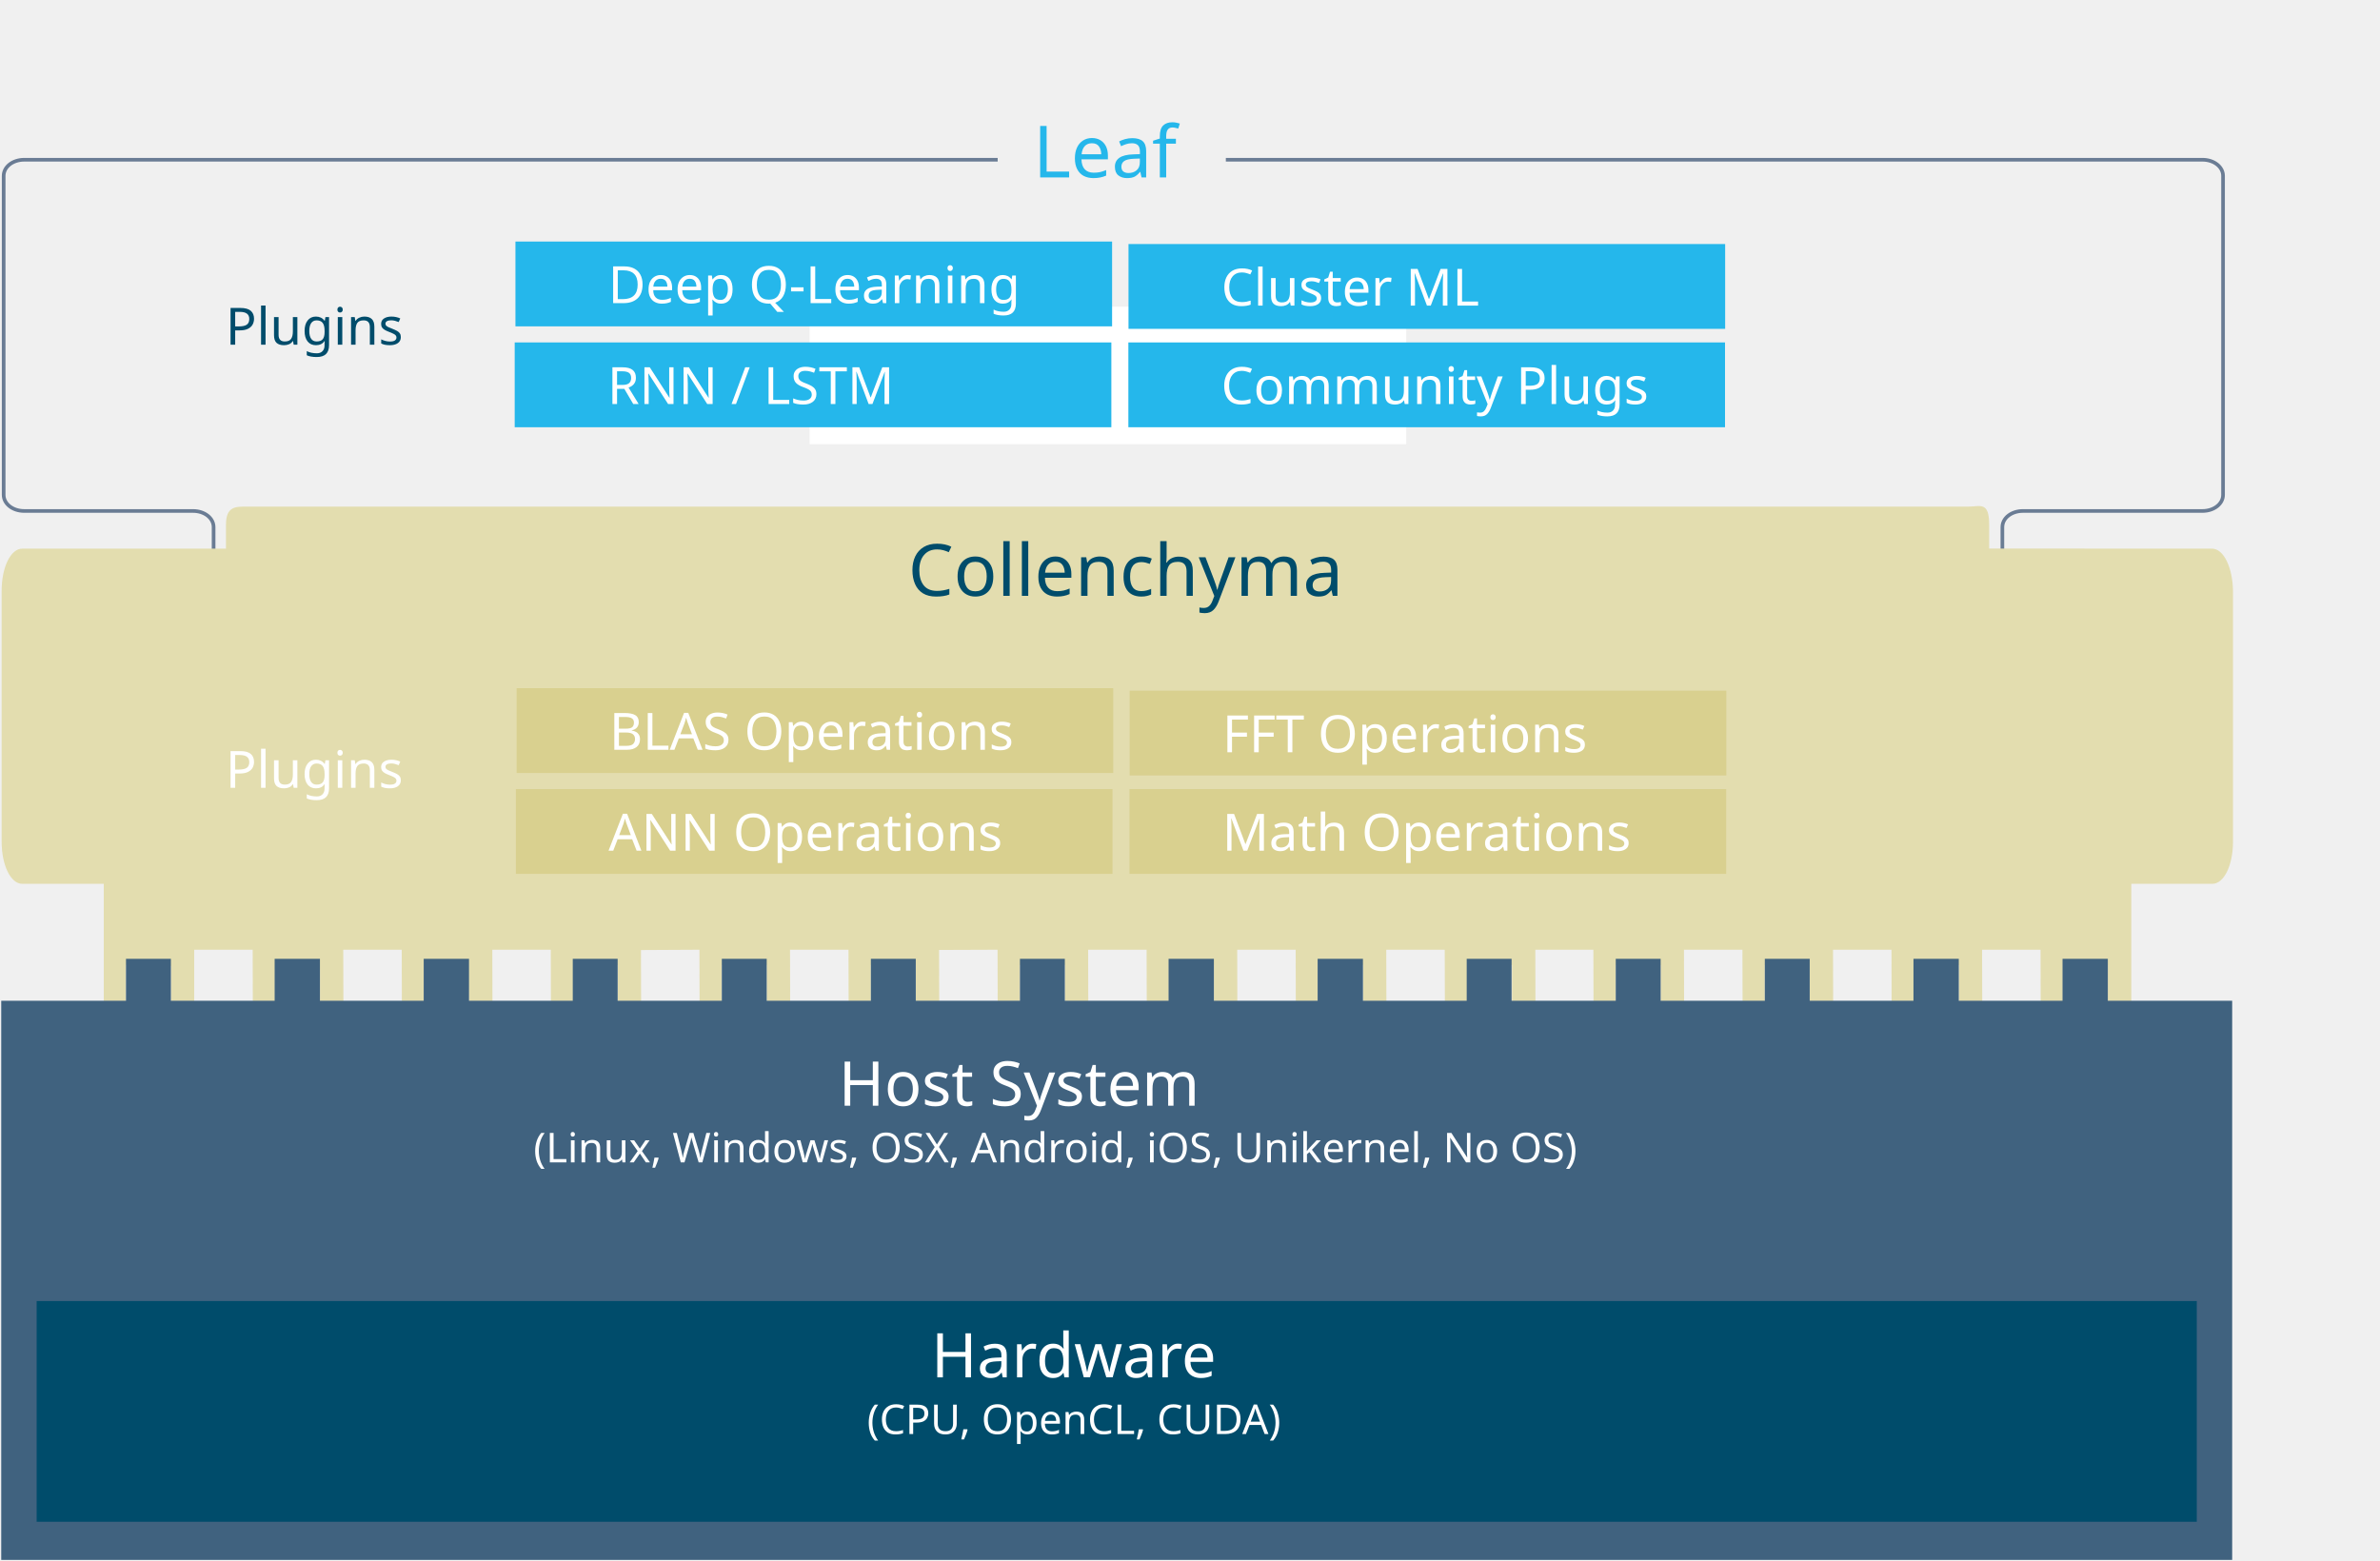
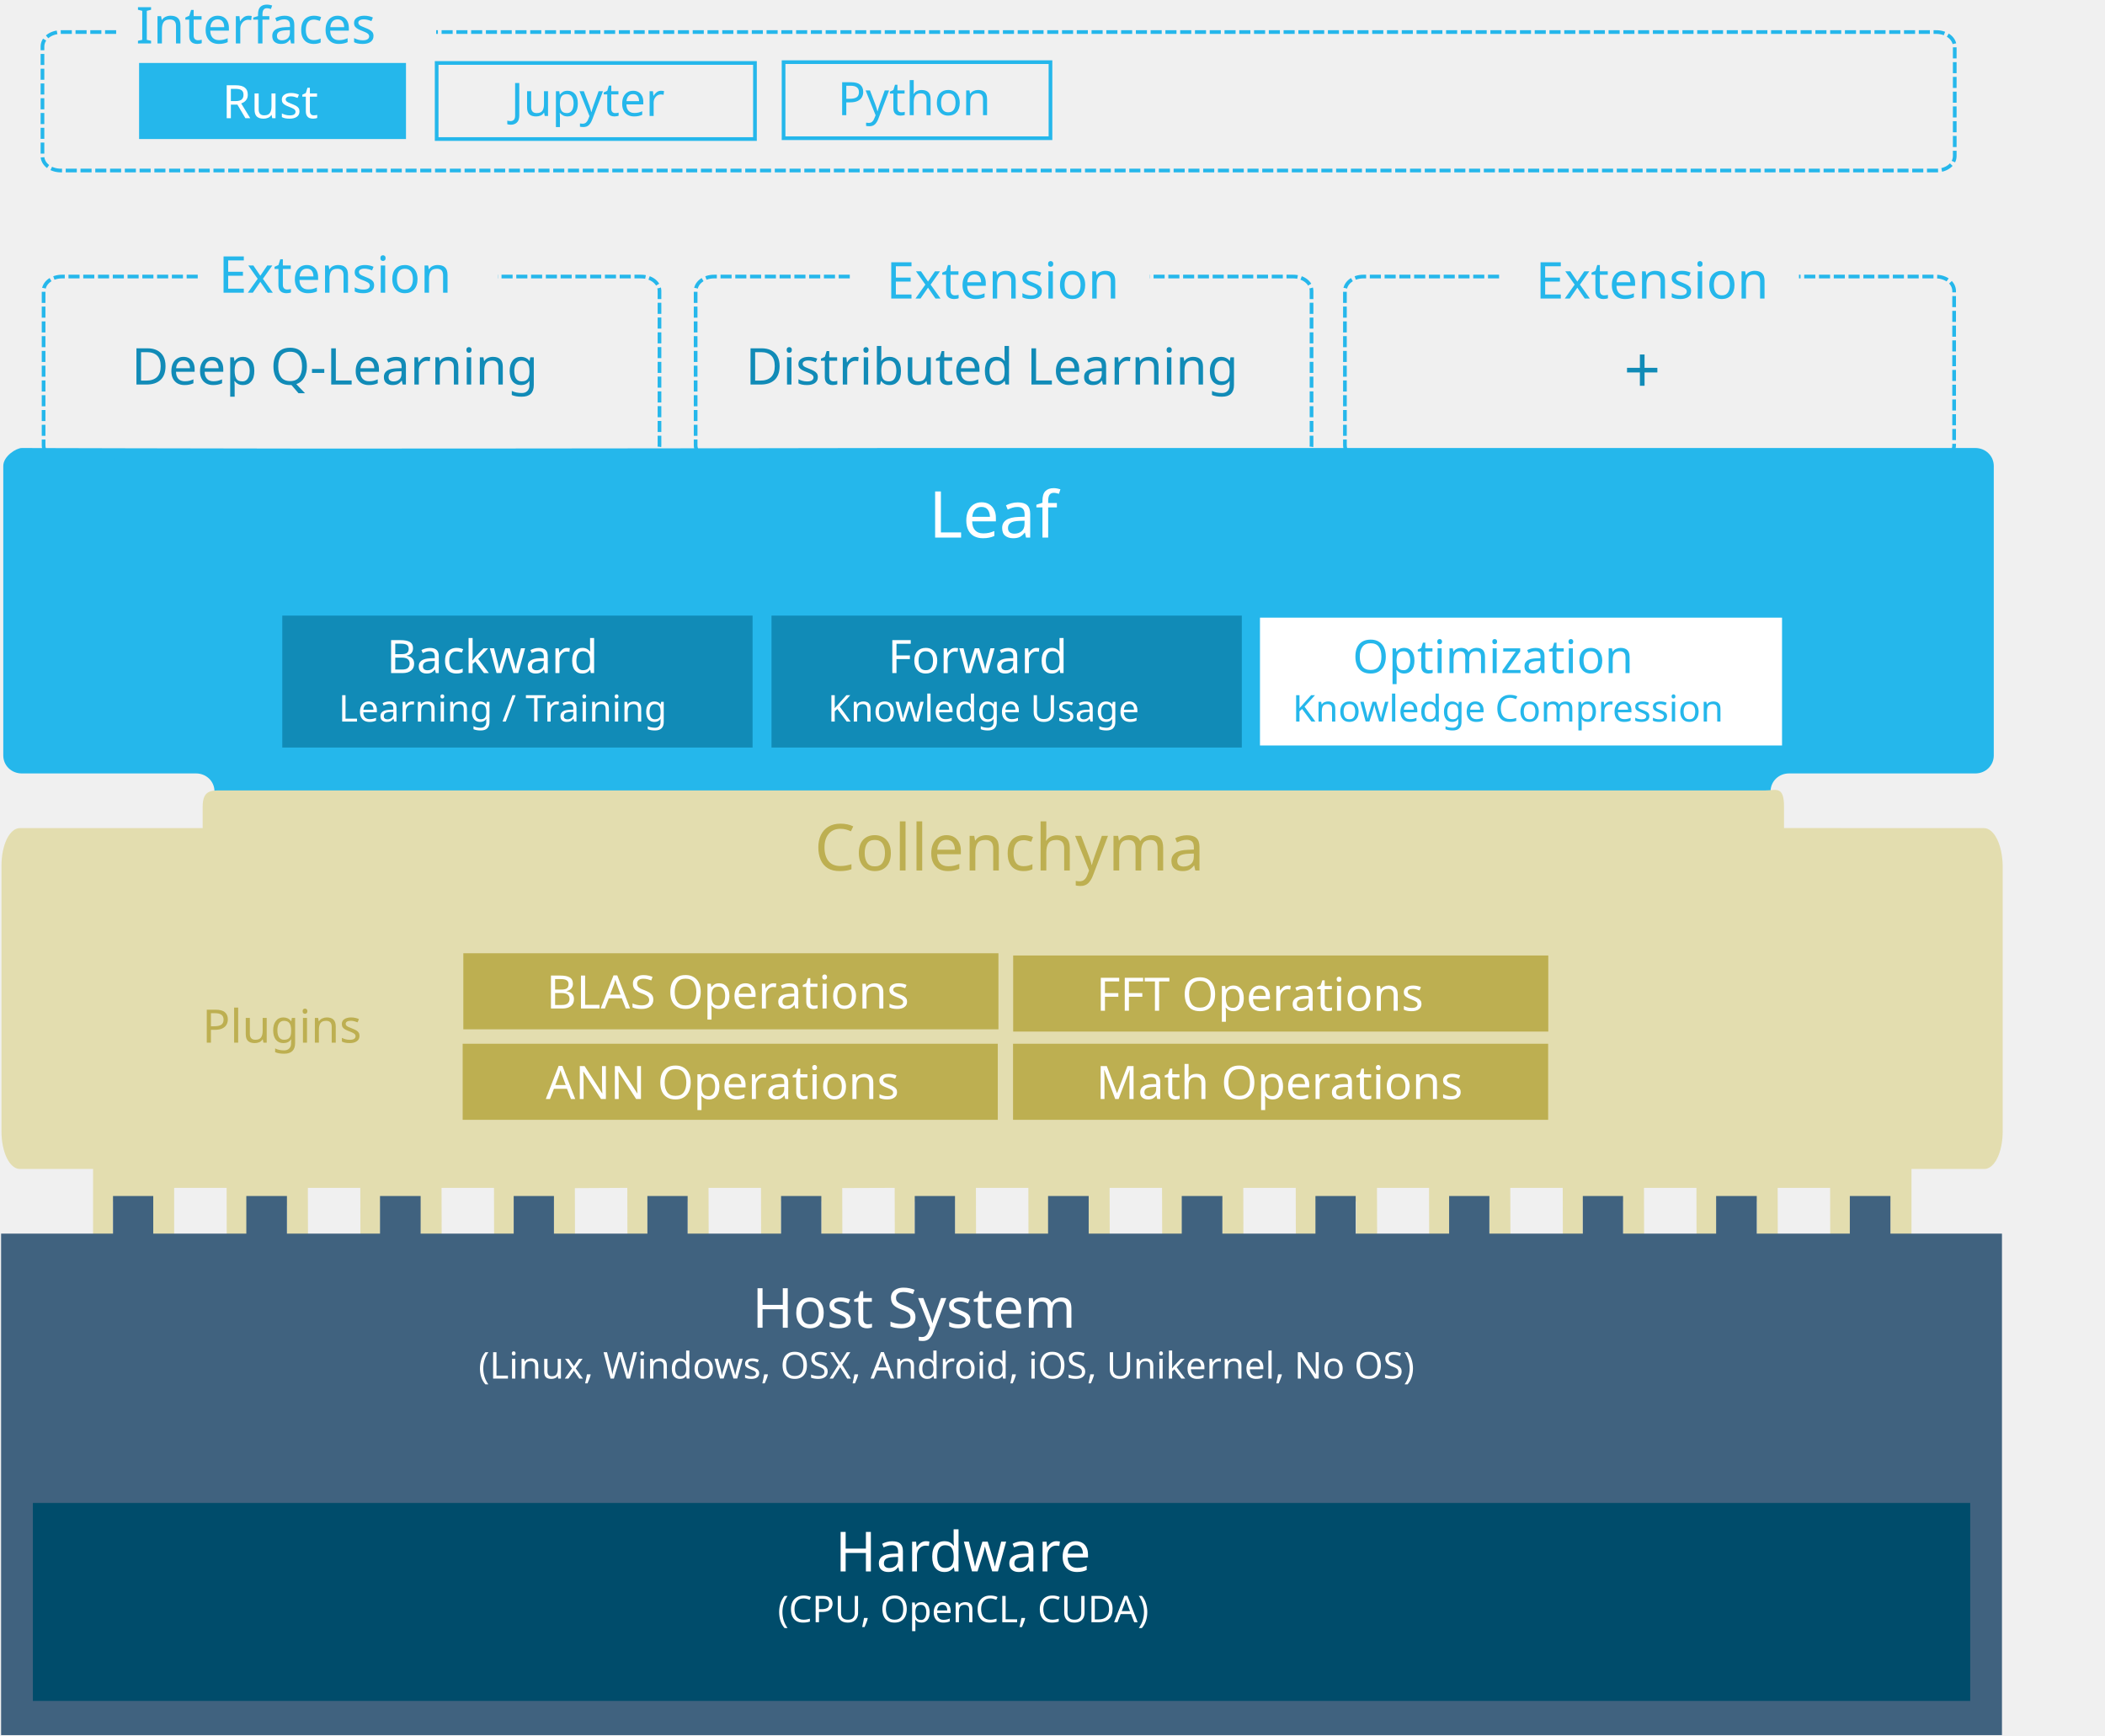
- <svg xmlns="http://www.w3.org/2000/svg" version="1.1" id="Layer_1" x="0px" y="0px" viewBox="0 0 578 379" style="enable-background:new 0 0 578 379;" xml:space="preserve">
-   <defs id="defs5529" />
+ <svg xmlns="http://www.w3.org/2000/svg" xmlns:ns1="http://www.openswatchbook.org/uri/2009/osb" version="1.1" id="Layer_1" x="0px" y="0px" viewBox="0 0 570 470" xml:space="preserve" width="570" height="470">
+   <defs id="defs5529">
+     <linearGradient id="linearGradient6082" ns1:paint="solid">
+       <stop style="stop-color:#25b7eb;stop-opacity:1;" offset="0" id="stop6084" />
+     </linearGradient>
+   </defs>
  <style type="text/css" id="style4881">
	.st0{fill:#FFFFFF;}
	.st1{fill:#25B7EB;}
	.st2{fill:#004C6B;}
	.st3{fill:none;stroke:#6A7C94;stroke-miterlimit:10;}
	.st4{fill:none;stroke:#FFFFFF;stroke-width:2;stroke-linecap:round;stroke-miterlimit:10;}
	.st5{fill:none;stroke:#FFFFFF;stroke-width:2;stroke-linecap:round;stroke-miterlimit:10;stroke-dasharray:0.462,9.246;}
	.st6{fill:none;stroke:#FFFFFF;stroke-miterlimit:10;}
	.st7{fill:none;stroke:#004C6B;stroke-width:0.5;stroke-miterlimit:10;}
	.st8{fill:#40627F;}
	.st9{fill:#004C6B;fill-opacity:0.62;}
</style>
-   <path class="st3" d="m 242.294,38.801 -236.406,0 c -2.801,0 -5.001,1.725 -5.001,3.921 l 0,77.473 c 0,2.196 2.2,3.921 5.001,3.921 l 40.985,0 c 2.801,0 5.001,1.725 5.001,3.921 l 0,16.714 c -0.16,0.321 434.416,2.459 434.416,2.459 l 0,-19.174 c 0,-2.196 2.2,-3.921 5.001,-3.921 l 43.591,0 c 2.801,0 5.001,-1.725 5.001,-3.921 l 0,-77.473 c 0,-2.196 -2.2,-3.921 -5.001,-3.921 l -237.176,0" id="path5035" style="fill:none;stroke:#6a7c94;stroke-width:0.886;stroke-miterlimit:10" />
-   <rect x="196.612" y="74.49" class="st0" width="144.9" height="33.4" id="rect5039" style="fill:#ffffff" />
-   <path class="st0" d="m 537.2,133.266 c -65.92,0 -56.109,-0.036 -79.024,-0.036 l -8.776,0.036 33.684,0 0,-5.818 c 0,-5.728 -2.2,-4.393 -5,-4.393 l -418.203,0 c -2.687,0 -5,-0.056 -5,4.393 l 0,6.518 c -77.114,0 54.471,5.457 33.461,-0.683 L 77,133.266 l -71.6,0 c -2.8,0 -5,4.5 -5,10.228 l 0,60.959 c 0,5.728 2.2,10.228 5,10.228 l 19.8,0 0,30.479 5.4,0 0,-10.762 10.9,0.227 0,10.535 5.663,16.009 0,-30.479 14.2,0 0.037,14.471 5.4,0 0,-9.93 10.9,0.303 0,9.627 5.7,0 -0.037,-14.471 14.2,0 0.037,14.471 5.4,0 0,-10.535 10.616,-0.102 0.284,10.637 5.7,0 -0.037,-14.471 14.2,0 0.037,14.471 5.4,0 0,-10.762 10.8,0 0,10.762 5.7,0 -0.037,-14.395 14.2,-0.076 0.037,14.471 5.4,0 0,-10.762 10.9,0 0,10.762 5.7,0 -0.037,-14.471 14.2,0 0.037,14.471 5.4,0 0,-10.762 10.9,0 0,10.762 5.7,0 -0.037,-14.418 14.2,-0.053 0.037,14.471 5.4,0 0,-10.762 10.9,0 0,10.762 5.7,0 -0.037,-14.471 14.2,0 0.037,14.471 5.4,0 0,-10.762 10.9,0 0,10.762 5.7,0 -0.037,-14.471 14.2,0 0.037,14.471 5.4,0 0,-10.762 10.9,0 0,10.762 5.7,0 -0.037,-14.471 14.2,0 0.037,14.471 5.4,0 0,-10.762 10.9,0 0,10.762 5.7,0 -0.037,-14.471 14.1,0 0.037,14.471 5.4,0 0,-10.762 10.9,0 0,10.762 5.7,0 -0.037,-14.471 14.2,0 0.037,14.471 5.4,0 0,-10.762 10.9,0 0,10.762 5.7,0 -0.037,-14.471 14.2,0 0.037,14.471 5.4,0 0,-10.762 10.9,0 0,10.762 5.7,0 -0.037,-14.471 14.2,0 0.037,17.573 5.4,0 0,-13.864 10.9,0 0,13.864 5.7,0 0,-33.581 19.7,0 c 2.8,0 5,-4.5 5,-10.228 l 0,-60.959 c -0.1,-5.728 -2.3,-10.228 -5.1,-10.228 z" id="path5247" style="fill:#e3ddaf;fill-opacity:1" />
-   <polygon class="st8" points="500.9,175.4 500.9,189.6 475.7,189.6 475.7,175.4 464.7,175.4 464.7,189.6 439.5,189.6 439.5,175.4 428.6,175.4 428.6,189.6 403.3,189.6 403.3,175.4 392.4,175.4 392.4,189.6 367.1,189.6 367.1,175.4 356.2,175.4 356.2,189.6 331,189.6 331,175.4 320,175.4 320,189.6 294.8,189.6 294.8,175.4 283.8,175.4 283.8,189.6 258.6,189.6 258.6,175.4 247.7,175.4 247.7,189.6 222.4,189.6 222.4,175.4 211.5,175.4 211.5,189.6 186.2,189.6 186.2,175.4 175.3,175.4 175.3,189.6 150,189.6 150,175.4 139.1,175.4 139.1,189.6 113.9,189.6 113.9,175.4 102.9,175.4 102.9,189.6 77.7,189.6 77.7,175.4 66.7,175.4 66.7,189.6 41.5,189.6 41.5,175.4 30.6,175.4 30.6,189.6 0.3,189.6 0.3,378.9 542.1,378.9 542.1,189.6 511.9,189.6 511.9,175.4 " id="polygon5249" transform="matrix(1,0,0,0.7174576,0,107.0553)" style="fill:#40627f" />
-   <g id="g5583">
+   <g id="leaf" transform="translate(0,91)">
+     <path style="fill:#25b7eb;fill-opacity:1;stroke:none;stroke-width:0.886;stroke-miterlimit:10" id="path5035" d="m 242.294,30.327 c 0,0 -106.453,0.179 -159.679,0.151 -25.576,-0.013 -76.727,-0.151 -76.727,-0.151 -1.4,-0.003 -5.001,2.148 -5.001,4.881 l 0,78.368 c 0,2.733 2.2,4.881 5.001,4.881 l 47.19,0 c 2.801,0 5.001,2.148 5.001,4.881 l 0,20.809 c -0.16,0.4 421.363,3.062 421.363,3.062 l 0,-23.871 c 0,-2.733 2.2,-4.881 5.001,-4.881 l 50.439,0 c 2.801,0 5.001,-2.148 5.001,-4.881 l 0,-78.368 c 0,-2.733 -2.2,-4.881 -5.001,-4.881 l -237.176,0" class="st3" />
+     <text xml:space="preserve" style="font-style:normal;font-weight:normal;font-size:40px;line-height:125%;font-family:sans-serif;letter-spacing:0px;word-spacing:0px;fill:#117d99;fill-opacity:1;stroke:none;stroke-width:1px;stroke-linecap:butt;stroke-linejoin:miter;stroke-opacity:1;" x="251.514" y="54.589" id="text5577-5-6-4">
+       <tspan id="tspan5695" x="251.514" y="54.589" style="font-style:normal;font-variant:normal;font-weight:normal;font-stretch:normal;font-size:17.5px;font-family:Fixed;-inkscape-font-specification:Fixed;fill:#ffffff;fill-opacity:1">Leaf</tspan>
+     </text>
+   </g>
+   <g id="collenchyma" transform="translate(0,91)">
+     <path style="fill:#e3ddaf;fill-opacity:1" id="path5247" d="m 537.2,133.266 c -65.92,0 -56.109,-0.036 -79.024,-0.036 l -8.776,0.036 33.684,0 0,-5.818 c 0,-5.728 -2.2,-4.393 -5,-4.393 l -418.203,0 c -2.687,0 -5,-0.056 -5,4.393 l 0,6.518 c -77.114,0 54.471,5.457 33.461,-0.683 L 77,133.266 l -71.6,0 c -2.8,0 -5,4.5 -5,10.228 l 0,71.853 c 0,5.728 2.2,10.228 5,10.228 l 19.8,0 0,19.585 5.4,0 0,-10.762 10.9,0.227 0,10.535 5.663,16.009 0,-30.479 14.2,0 0.037,14.471 5.4,0 0,-9.93 10.9,0.303 0,9.627 5.7,0 -0.037,-14.471 14.2,0 0.037,14.471 5.4,0 0,-10.535 10.616,-0.102 0.284,10.637 5.7,0 -0.037,-14.471 14.2,0 0.037,14.471 5.4,0 0,-10.762 10.8,0 0,10.762 5.7,0 -0.037,-14.395 14.2,-0.076 0.037,14.471 5.4,0 0,-10.762 10.9,0 0,10.762 5.7,0 -0.037,-14.471 14.2,0 0.037,14.471 5.4,0 0,-10.762 10.9,0 0,10.762 5.7,0 -0.037,-14.418 14.2,-0.053 0.037,14.471 5.4,0 0,-10.762 10.9,0 0,10.762 5.7,0 -0.037,-14.471 14.2,0 0.037,14.471 5.4,0 0,-10.762 10.9,0 0,10.762 5.7,0 -0.037,-14.471 14.2,0 0.037,14.471 5.4,0 0,-10.762 10.9,0 0,10.762 5.7,0 -0.037,-14.471 14.2,0 0.037,14.471 5.4,0 0,-10.762 10.9,0 0,10.762 5.7,0 -0.037,-14.471 14.1,0 0.037,14.471 5.4,0 0,-10.762 10.9,0 0,10.762 5.7,0 -0.037,-14.471 14.2,0 0.037,14.471 5.4,0 0,-10.762 10.9,0 0,10.762 5.7,0 -0.037,-14.471 14.2,0 0.037,14.471 5.4,0 0,-10.762 10.9,0 0,10.762 5.7,0 -0.037,-14.471 14.2,0 0.037,17.573 5.4,0 0,-13.864 10.9,0 0,13.864 5.7,0 0,-22.687 19.7,0 c 2.8,0 5,-4.5 5,-10.228 l 0,-71.853 c -0.1,-5.728 -2.3,-10.228 -5.1,-10.228 z" class="st0" />
+     <text xml:space="preserve" style="font-style:normal;font-weight:normal;font-size:40px;line-height:125%;font-family:sans-serif;letter-spacing:0px;word-spacing:0px;fill:#d9d08f;fill-opacity:1;stroke:none;stroke-width:1px;stroke-linecap:butt;stroke-linejoin:miter;stroke-opacity:1;" x="220.526" y="144.733" id="text5577-5-6">
+       <tspan x="220.526" y="144.733" style="font-style:normal;font-variant:normal;font-weight:normal;font-stretch:normal;font-size:17.5px;font-family:Fixed;-inkscape-font-specification:Fixed;fill:#bdaf51;fill-opacity:1" id="tspan5581-0-6">Collenchyma</tspan>
+     </text>
+     <text xml:space="preserve" style="font-style:normal;font-weight:normal;font-size:40px;line-height:125%;font-family:sans-serif;letter-spacing:0px;word-spacing:0px;fill:#004c6b;fill-opacity:1;stroke:none;stroke-width:1px;stroke-linecap:butt;stroke-linejoin:miter;stroke-opacity:1" x="54.773" y="191.363" id="text5577-5-6-2">
+       <tspan x="54.773" y="191.363" style="font-style:normal;font-variant:normal;font-weight:normal;font-stretch:normal;font-size:12.5px;font-family:Fixed;-inkscape-font-specification:Fixed;fill:#bdaf51;fill-opacity:1" id="tspan5581-0-6-3">Plugins</tspan>
+     </text>
+     <g transform="translate(30.86702,7.262827)" id="g5759">
+       <rect x="94.595" y="159.894" class="st1" width="144.9" height="20.6" id="rect5225-4" style="fill:#bdaf51;fill-opacity:1" />
+       <text id="text5577-5-6-2-1" y="174.853" x="117.104" style="font-style:normal;font-weight:normal;font-size:40px;line-height:125%;font-family:sans-serif;letter-spacing:0px;word-spacing:0px;fill:#004c6b;fill-opacity:1;stroke:none;stroke-width:1px;stroke-linecap:butt;stroke-linejoin:miter;stroke-opacity:1" xml:space="preserve">
+         <tspan id="tspan5581-0-6-3-6" style="font-style:normal;font-variant:normal;font-weight:normal;font-stretch:normal;font-size:12.5px;font-family:Fixed;-inkscape-font-specification:Fixed;fill:#ffffff;fill-opacity:1" y="174.853" x="117.104">BLAS Operations</tspan>
+       </text>
+     </g>
+     <g id="g5759-4" transform="translate(30.68796,31.76912)">
+       <rect x="94.595" y="159.894" class="st1" width="144.9" height="20.6" id="rect5225-4-7" style="fill:#bdaf51;fill-opacity:1" />
+       <text id="text5577-5-6-2-1-8" y="174.853" x="117.104" style="font-style:normal;font-weight:normal;font-size:40px;line-height:125%;font-family:sans-serif;letter-spacing:0px;word-spacing:0px;fill:#004c6b;fill-opacity:1;stroke:none;stroke-width:1px;stroke-linecap:butt;stroke-linejoin:miter;stroke-opacity:1" xml:space="preserve">
+         <tspan id="tspan5581-0-6-3-6-6" style="font-style:normal;font-variant:normal;font-weight:normal;font-stretch:normal;font-size:12.5px;font-family:Fixed;-inkscape-font-specification:Fixed;fill:#ffffff;fill-opacity:1" y="174.853" x="117.104">ANN Operations</tspan>
+       </text>
+     </g>
+     <g id="g5759-48" transform="translate(179.755,7.868073)">
+       <rect x="94.595" y="159.894" class="st1" width="144.9" height="20.6" id="rect5225-4-3" style="fill:#bdaf51;fill-opacity:1" />
+       <text id="text5577-5-6-2-1-9" y="174.853" x="117.104" style="font-style:normal;font-weight:normal;font-size:40px;line-height:125%;font-family:sans-serif;letter-spacing:0px;word-spacing:0px;fill:#004c6b;fill-opacity:1;stroke:none;stroke-width:1px;stroke-linecap:butt;stroke-linejoin:miter;stroke-opacity:1" xml:space="preserve">
+         <tspan id="tspan5581-0-6-3-6-1" style="font-style:normal;font-variant:normal;font-weight:normal;font-stretch:normal;font-size:12.5px;font-family:Fixed;-inkscape-font-specification:Fixed;fill:#ffffff;fill-opacity:1" y="174.853" x="117.104">FFT Operations</tspan>
+       </text>
+     </g>
+     <g id="g5759-48-5" transform="translate(179.7214,31.76912)">
+       <rect x="94.595" y="159.894" class="st1" width="144.9" height="20.6" id="rect5225-4-3-7" style="fill:#bdaf51;fill-opacity:1" />
+       <text id="text5577-5-6-2-1-9-0" y="174.853" x="117.104" style="font-style:normal;font-weight:normal;font-size:40px;line-height:125%;font-family:sans-serif;letter-spacing:0px;word-spacing:0px;fill:#004c6b;fill-opacity:1;stroke:none;stroke-width:1px;stroke-linecap:butt;stroke-linejoin:miter;stroke-opacity:1" xml:space="preserve">
+         <tspan id="tspan5581-0-6-3-6-1-1" style="font-style:normal;font-variant:normal;font-weight:normal;font-stretch:normal;font-size:12.5px;font-family:Fixed;-inkscape-font-specification:Fixed;fill:#ffffff;fill-opacity:1" y="174.853" x="117.104">Math Operations</tspan>
+       </text>
+     </g>
+   </g>
+   <polygon class="st8" points="367.1,175.4 356.2,175.4 356.2,189.6 331,189.6 331,175.4 320,175.4 320,189.6 294.8,189.6 294.8,175.4 283.8,175.4 283.8,189.6 258.6,189.6 258.6,175.4 247.7,175.4 247.7,189.6 222.4,189.6 222.4,175.4 211.5,175.4 211.5,189.6 186.2,189.6 186.2,175.4 175.3,175.4 175.3,189.6 150,189.6 150,175.4 139.1,175.4 139.1,189.6 113.9,189.6 113.9,175.4 102.9,175.4 102.9,189.6 77.7,189.6 77.7,175.4 66.7,175.4 66.7,189.6 41.5,189.6 41.5,175.4 30.6,175.4 30.6,189.6 0.3,189.6 0.3,378.9 542.1,378.9 542.1,189.6 511.9,189.6 511.9,175.4 500.9,175.4 500.9,189.6 475.7,189.6 475.7,175.4 464.7,175.4 464.7,189.6 439.5,189.6 439.5,175.4 428.6,175.4 428.6,189.6 403.3,189.6 403.3,175.4 392.4,175.4 392.4,189.6 367.1,189.6 " id="polygon5249" transform="matrix(1,0,0,0.7174576,0,198.0553)" style="fill:#40627f" />
+   <g id="g5583" transform="translate(0,91)">
    <g transform="matrix(1,0,0,0.5223409,0,211.0336)" id="g5533">
      <rect style="fill:#004c6b" x="8.9" y="201" class="st2" width="524.6" height="102.634" id="rect5277" />
    </g>
    <text id="text5577" y="334.567" x="210.574" style="font-style:normal;font-weight:normal;font-size:40px;line-height:125%;font-family:sans-serif;letter-spacing:0px;word-spacing:0px;fill:#000000;fill-opacity:1;stroke:none;stroke-width:1px;stroke-linecap:butt;stroke-linejoin:miter;stroke-opacity:1" xml:space="preserve">
      <tspan style="font-style:normal;font-variant:normal;font-weight:normal;font-stretch:normal;font-size:15px;font-family:Fixed;-inkscape-font-specification:Fixed;fill:#ffffff;fill-opacity:1" y="334.567" x="210.574" id="tspan5579">    Hardware</tspan>
      <tspan id="tspan5581" style="font-style:normal;font-variant:normal;font-weight:normal;font-stretch:normal;font-size:10px;font-family:ClearlyU;-inkscape-font-specification:ClearlyU;fill:#ffffff;fill-opacity:1" y="348.333" x="210.574">(CPU, OpenCL, CUDA) </tspan>
    </text>
  </g>
-   <text id="text5577-5" y="268.57" x="129.564" style="font-style:normal;font-weight:normal;font-size:40px;line-height:125%;font-family:sans-serif;letter-spacing:0px;word-spacing:0px;fill:#000000;fill-opacity:1;stroke:none;stroke-width:1px;stroke-linecap:butt;stroke-linejoin:miter;stroke-opacity:1" xml:space="preserve">
-     <tspan style="font-style:normal;font-variant:normal;font-weight:normal;font-stretch:normal;font-size:15px;font-family:Fixed;-inkscape-font-specification:Fixed;fill:#ffffff;fill-opacity:1" y="268.57" x="129.564" id="tspan5579-9">                   Host System</tspan>
-     <tspan id="tspan5581-0" style="font-style:normal;font-variant:normal;font-weight:normal;font-stretch:normal;font-size:10px;font-family:ClearlyU;-inkscape-font-specification:ClearlyU;fill:#ffffff;fill-opacity:1" y="282.336" x="129.564">(Linux, Windows, OSX, Android, iOS, Unikernel, No OS) </tspan>
+   <text id="text5577-5" y="359.57" x="129.564" style="font-style:normal;font-weight:normal;font-size:40px;line-height:125%;font-family:sans-serif;letter-spacing:0px;word-spacing:0px;fill:#000000;fill-opacity:1;stroke:none;stroke-width:1px;stroke-linecap:butt;stroke-linejoin:miter;stroke-opacity:1" xml:space="preserve">
+     <tspan style="font-style:normal;font-variant:normal;font-weight:normal;font-stretch:normal;font-size:15px;font-family:Fixed;-inkscape-font-specification:Fixed;fill:#ffffff;fill-opacity:1" y="359.57" x="129.564" id="tspan5579-9">                   Host System</tspan>
+     <tspan id="tspan5581-0" style="font-style:normal;font-variant:normal;font-weight:normal;font-stretch:normal;font-size:10px;font-family:ClearlyU;-inkscape-font-specification:ClearlyU;fill:#ffffff;fill-opacity:1" y="373.336" x="129.564">(Linux, Windows, OSX, Android, iOS, Unikernel, No OS) </tspan>
  </text>
-   <text id="text5577-5-6" y="144.733" x="220.526" style="font-style:normal;font-weight:normal;font-size:40px;line-height:125%;font-family:sans-serif;letter-spacing:0px;word-spacing:0px;fill:#004c6b;fill-opacity:1;stroke:none;stroke-width:1px;stroke-linecap:butt;stroke-linejoin:miter;stroke-opacity:1" xml:space="preserve">
-     <tspan id="tspan5581-0-6" style="font-style:normal;font-variant:normal;font-weight:normal;font-stretch:normal;font-size:17.5px;font-family:Fixed;-inkscape-font-specification:Fixed;fill:#004c6b;fill-opacity:1" y="144.733" x="220.526">Collenchyma</tspan>
-   </text>
-   <text id="text5577-5-6-4" y="43.09" x="250.909" style="font-style:normal;font-weight:normal;font-size:40px;line-height:125%;font-family:sans-serif;letter-spacing:0px;word-spacing:0px;fill:#25b7eb;fill-opacity:1;stroke:none;stroke-width:1px;stroke-linecap:butt;stroke-linejoin:miter;stroke-opacity:1" xml:space="preserve">
-     <tspan style="font-style:normal;font-variant:normal;font-weight:normal;font-stretch:normal;font-size:17.5px;font-family:Fixed;-inkscape-font-specification:Fixed;fill:#25b7eb;fill-opacity:1" y="43.09" x="250.909" id="tspan5695">Leaf</tspan>
-   </text>
-   <text id="text5577-5-6-2" y="191.363" x="54.773" style="font-style:normal;font-weight:normal;font-size:40px;line-height:125%;font-family:sans-serif;letter-spacing:0px;word-spacing:0px;fill:#004c6b;fill-opacity:1;stroke:none;stroke-width:1px;stroke-linecap:butt;stroke-linejoin:miter;stroke-opacity:1" xml:space="preserve">
-     <tspan id="tspan5581-0-6-3" style="font-style:normal;font-variant:normal;font-weight:normal;font-stretch:normal;font-size:12.5px;font-family:Fixed;-inkscape-font-specification:Fixed;fill:#ffffff;fill-opacity:1" y="191.363" x="54.773">Plugins</tspan>
-   </text>
-   <g id="g5759" transform="translate(30.86702,7.262827)">
-     <rect style="fill:#d9d08f;fill-opacity:1" id="rect5225-4" height="20.6" width="144.9" class="st1" y="159.894" x="94.595" />
-     <text xml:space="preserve" style="font-style:normal;font-weight:normal;font-size:40px;line-height:125%;font-family:sans-serif;letter-spacing:0px;word-spacing:0px;fill:#004c6b;fill-opacity:1;stroke:none;stroke-width:1px;stroke-linecap:butt;stroke-linejoin:miter;stroke-opacity:1" x="117.104" y="174.853" id="text5577-5-6-2-1">
-       <tspan x="117.104" y="174.853" style="font-style:normal;font-variant:normal;font-weight:normal;font-stretch:normal;font-size:12.5px;font-family:Fixed;-inkscape-font-specification:Fixed;fill:#ffffff;fill-opacity:1" id="tspan5581-0-6-3-6">BLAS Operations</tspan>
+   <g id="g7926" transform="translate(-0.3,-74.07331)">
+     <path style="fill:none;stroke:#25b7eb;stroke-width:1;stroke-miterlimit:4;stroke-dasharray:3, 1;stroke-dashoffset:0;stroke-opacity:1" id="path5035-6" d="m 31.751,82.754 -14.95,0 c -2.801,0 -5.001,1.725 -5.001,3.921 l 0,29.66 c 0,2.196 2.2,3.921 5.001,3.921 l 507.811,0 c 2.801,0 5.001,-1.725 5.001,-3.921 l 0,-29.66 c 0,-2.196 -2.2,-3.921 -5.001,-3.921 l -406.209,0" class="st3" />
+     <text xml:space="preserve" style="font-style:normal;font-weight:normal;font-size:40px;line-height:125%;font-family:sans-serif;letter-spacing:0px;word-spacing:0px;fill:#25b7eb;fill-opacity:1;stroke:none;stroke-width:1;stroke-linecap:butt;stroke-linejoin:miter;stroke-miterlimit:4;stroke-dasharray:none;stroke-opacity:1" x="37.112" y="85.833" id="text5577-5-6-4-2">
+       <tspan id="tspan5695-4" x="37.112" y="85.833" style="font-style:normal;font-variant:normal;font-weight:normal;font-stretch:normal;font-size:13.75px;font-family:Fixed;-inkscape-font-specification:Fixed;fill:#25b7eb;fill-opacity:1;stroke-width:1;stroke-miterlimit:4;stroke-dasharray:none">Interfaces</tspan>
+       <tspan x="37.112" y="103.02" style="font-style:normal;font-variant:normal;font-weight:normal;font-stretch:normal;font-size:17.5px;font-family:Fixed;-inkscape-font-specification:Fixed;fill:#25b7eb;fill-opacity:1;stroke-width:1;stroke-miterlimit:4;stroke-dasharray:none" id="tspan4598" />
+     </text>
+     <g transform="translate(-56.63327,-68.76871)" id="g5759-2-9" style="stroke-width:1;stroke-miterlimit:4;stroke-dasharray:none">
+       <rect x="94.595" y="159.894" class="st1" width="72.272" height="20.6" id="rect5225-4-0-5" style="fill:#25b7eb;fill-opacity:1;stroke-width:1;stroke-miterlimit:4;stroke-dasharray:none" />
+       <text id="text5577-5-6-2-1-3-3" y="174.853" x="117.104" style="font-style:normal;font-weight:normal;font-size:40px;line-height:125%;font-family:sans-serif;letter-spacing:0px;word-spacing:0px;fill:#004c6b;fill-opacity:1;stroke:none;stroke-width:1;stroke-linecap:butt;stroke-linejoin:miter;stroke-miterlimit:4;stroke-dasharray:none;stroke-opacity:1" xml:space="preserve">
+         <tspan style="font-style:normal;font-variant:normal;font-weight:normal;font-stretch:normal;font-size:12.5px;font-family:Fixed;-inkscape-font-specification:Fixed;fill:#ffffff;fill-opacity:1;stroke-width:1;stroke-miterlimit:4;stroke-dasharray:none" y="174.853" x="117.104" id="tspan4604">Rust</tspan>
+       </text>
+     </g>
+     <g id="g5759-48-2-0" transform="translate(213.3843,-66.95299)" style="fill:#25b7eb;fill-opacity:0;stroke-width:1;stroke-miterlimit:4;stroke-dasharray:none">
+       <rect x="-94.844" y="158.078" class="st1" width="86.192" height="20.6" id="rect5225-4-3-2-4" style="opacity:1;fill:#25b7eb;fill-opacity:0;fill-rule:nonzero;stroke:#25b7eb;stroke-width:1;stroke-miterlimit:4;stroke-dasharray:none;stroke-opacity:1" />
+       <text id="text5577-5-6-2-1-9-8-3" y="172.432" x="-74.755" style="font-style:normal;font-weight:normal;font-size:40px;line-height:125%;font-family:sans-serif;letter-spacing:0px;word-spacing:0px;fill:#25b7eb;fill-opacity:1;stroke:none;stroke-width:1;stroke-linecap:butt;stroke-linejoin:miter;stroke-miterlimit:4;stroke-dasharray:none;stroke-opacity:1" xml:space="preserve">
+         <tspan style="font-style:normal;font-variant:normal;font-weight:normal;font-stretch:normal;font-size:12.5px;font-family:Fixed;-inkscape-font-specification:Fixed;fill:#25b7eb;fill-opacity:1;stroke-width:1;stroke-miterlimit:4;stroke-dasharray:none" y="172.432" x="-74.755" id="tspan4612">Jupyter</tspan>
+       </text>
+     </g>
+     <rect style="fill:#25b7eb;fill-opacity:0;stroke:#25b7eb;stroke-width:1;stroke-miterlimit:4;stroke-dasharray:none;stroke-opacity:1" id="rect5225-4-0-5-7" height="20.6" width="72.272" class="st1" y="90.905" x="212.479" />
+     <text xml:space="preserve" style="font-style:normal;font-weight:normal;font-size:40px;line-height:125%;font-family:sans-serif;letter-spacing:0px;word-spacing:0px;fill:#25b7eb;fill-opacity:1;stroke:none;stroke-width:1;stroke-linecap:butt;stroke-linejoin:miter;stroke-miterlimit:4;stroke-dasharray:none;stroke-opacity:1" x="227.121" y="105.259" id="text5577-5-6-2-1-3-3-3">
+       <tspan id="tspan4644" x="227.121" y="105.259" style="font-style:normal;font-variant:normal;font-weight:normal;font-stretch:normal;font-size:12.5px;font-family:Fixed;-inkscape-font-specification:Fixed;fill:#25b7eb;fill-opacity:1;stroke:none;stroke-width:1;stroke-miterlimit:4;stroke-dasharray:none;stroke-opacity:1">Python</tspan>
    </text>
  </g>
-   <g transform="translate(30.68796,31.76912)" id="g5759-4">
-     <rect style="fill:#d9d08f;fill-opacity:1" id="rect5225-4-7" height="20.6" width="144.9" class="st1" y="159.894" x="94.595" />
-     <text xml:space="preserve" style="font-style:normal;font-weight:normal;font-size:40px;line-height:125%;font-family:sans-serif;letter-spacing:0px;word-spacing:0px;fill:#004c6b;fill-opacity:1;stroke:none;stroke-width:1px;stroke-linecap:butt;stroke-linejoin:miter;stroke-opacity:1" x="117.104" y="174.853" id="text5577-5-6-2-1-8">
-       <tspan x="117.104" y="174.853" style="font-style:normal;font-variant:normal;font-weight:normal;font-stretch:normal;font-size:12.5px;font-family:Fixed;-inkscape-font-specification:Fixed;fill:#ffffff;fill-opacity:1" id="tspan5581-0-6-3-6-6">ANN Operations</tspan>
+   <g id="g7832" transform="translate(-84.77123,15.61651)">
+     <rect style="fill:#118bb7;fill-opacity:1;stroke-width:1;stroke-miterlimit:4;stroke-dasharray:none" id="rect5225-4-0-5-4-2" height="35.731" width="127.348" class="st1" y="151.1" x="161.209" />
+     <text xml:space="preserve" style="font-style:normal;font-weight:normal;font-size:40px;line-height:125%;font-family:sans-serif;letter-spacing:0px;word-spacing:0px;fill:#004c6b;fill-opacity:1;stroke:none;stroke-width:1;stroke-linecap:butt;stroke-linejoin:miter;stroke-miterlimit:4;stroke-dasharray:none;stroke-opacity:1" x="176.456" y="166.664" id="text5577-5-6-2-1-3-3-37-0">
+       <tspan id="tspan4604-7-1" x="176.456" y="166.664" style="font-style:normal;font-variant:normal;font-weight:normal;font-stretch:normal;font-size:12.5px;font-family:Fixed;-inkscape-font-specification:Fixed;fill:#ffffff;fill-opacity:1;stroke-width:1;stroke-miterlimit:4;stroke-dasharray:none">    Backward</tspan>
+       <tspan id="tspan7809" x="176.456" y="179.797" style="font-style:normal;font-variant:normal;font-weight:normal;font-stretch:normal;font-size:10px;font-family:Fixed;-inkscape-font-specification:Fixed;fill:#ffffff;fill-opacity:1;stroke-width:1;stroke-miterlimit:4;stroke-dasharray:none">Learning / Training</tspan>
    </text>
  </g>
-   <g transform="translate(179.755,7.868073)" id="g5759-48">
-     <rect style="fill:#d9d08f;fill-opacity:1" id="rect5225-4-3" height="20.6" width="144.9" class="st1" y="159.894" x="94.595" />
-     <text xml:space="preserve" style="font-style:normal;font-weight:normal;font-size:40px;line-height:125%;font-family:sans-serif;letter-spacing:0px;word-spacing:0px;fill:#004c6b;fill-opacity:1;stroke:none;stroke-width:1px;stroke-linecap:butt;stroke-linejoin:miter;stroke-opacity:1" x="117.104" y="174.853" id="text5577-5-6-2-1-9">
-       <tspan x="117.104" y="174.853" style="font-style:normal;font-variant:normal;font-weight:normal;font-stretch:normal;font-size:12.5px;font-family:Fixed;-inkscape-font-specification:Fixed;fill:#ffffff;fill-opacity:1" id="tspan5581-0-6-3-6-1">FFT Operations</tspan>
+   <g id="g7832-1" transform="translate(47.70329,15.61651)">
+     <rect style="fill:#118bb7;fill-opacity:1;stroke-width:1;stroke-miterlimit:4;stroke-dasharray:none" id="rect5225-4-0-5-4-2-6" height="35.731" width="127.348" class="st1" y="151.1" x="161.209" />
+     <text xml:space="preserve" style="font-style:normal;font-weight:normal;font-size:40px;line-height:125%;font-family:sans-serif;letter-spacing:0px;word-spacing:0px;fill:#004c6b;fill-opacity:1;stroke:none;stroke-width:1;stroke-linecap:butt;stroke-linejoin:miter;stroke-miterlimit:4;stroke-dasharray:none;stroke-opacity:1" x="176.456" y="166.664" id="text5577-5-6-2-1-3-3-37-0-8">
+       <tspan id="tspan4604-7-1-4" x="176.456" y="166.664" style="font-style:normal;font-variant:normal;font-weight:normal;font-stretch:normal;font-size:12.5px;font-family:Fixed;-inkscape-font-specification:Fixed;fill:#ffffff;fill-opacity:1;stroke-width:1;stroke-miterlimit:4;stroke-dasharray:none">     Forward</tspan>
+       <tspan id="tspan7809-7" x="176.456" y="179.797" style="font-style:normal;font-variant:normal;font-weight:normal;font-stretch:normal;font-size:10px;font-family:Fixed;-inkscape-font-specification:Fixed;fill:#ffffff;fill-opacity:1;stroke-width:1;stroke-miterlimit:4;stroke-dasharray:none">Knowledge Usage</tspan>
    </text>
  </g>
-   <g transform="translate(179.7214,31.76912)" id="g5759-48-5">
-     <rect style="fill:#d9d08f;fill-opacity:1" id="rect5225-4-3-7" height="20.6" width="144.9" class="st1" y="159.894" x="94.595" />
-     <text xml:space="preserve" style="font-style:normal;font-weight:normal;font-size:40px;line-height:125%;font-family:sans-serif;letter-spacing:0px;word-spacing:0px;fill:#004c6b;fill-opacity:1;stroke:none;stroke-width:1px;stroke-linecap:butt;stroke-linejoin:miter;stroke-opacity:1" x="117.104" y="174.853" id="text5577-5-6-2-1-9-0">
-       <tspan x="117.104" y="174.853" style="font-style:normal;font-variant:normal;font-weight:normal;font-stretch:normal;font-size:12.5px;font-family:Fixed;-inkscape-font-specification:Fixed;fill:#ffffff;fill-opacity:1" id="tspan5581-0-6-3-6-1-1">Math Operations</tspan>
+   <g id="g7832-3" transform="translate(179.4141,15.61651)" style="fill:#ffffff;fill-opacity:1">
+     <rect style="fill:#ffffff;fill-opacity:1;stroke:#25b7eb;stroke-width:1.057;stroke-miterlimit:4;stroke-dasharray:none;stroke-opacity:1" id="rect5225-4-0-5-4-2-5" height="35.674" width="142.422" class="st1" y="151.128" x="161.238" />
+     <text xml:space="preserve" style="font-style:normal;font-weight:normal;font-size:40px;line-height:125%;font-family:sans-serif;letter-spacing:0px;word-spacing:0px;fill:#25b7eb;fill-opacity:1;stroke:none;stroke-width:1;stroke-linecap:butt;stroke-linejoin:miter;stroke-miterlimit:4;stroke-dasharray:none;stroke-opacity:1;" x="170.588" y="166.664" id="text5577-5-6-2-1-3-3-37-0-2">
+       <tspan id="tspan7892" x="170.588" y="166.664" style="font-style:normal;font-variant:normal;font-weight:normal;font-stretch:normal;font-size:12.5px;font-family:Fixed;-inkscape-font-specification:Fixed;fill:#25b7eb;fill-opacity:1;stroke-width:1;stroke-miterlimit:4;stroke-dasharray:none;">     Optimization</tspan>
+       <tspan id="tspan7809-8" x="170.588" y="179.797" style="font-style:normal;font-variant:normal;font-weight:normal;font-stretch:normal;font-size:10px;font-family:Fixed;-inkscape-font-specification:Fixed;fill:#25b7eb;fill-opacity:1;stroke-width:1;stroke-miterlimit:4;stroke-dasharray:none;">Knowledge Compression</tspan>
    </text>
  </g>
-   <text id="text5577-5-6-2-5" y="83.72" x="54.773" style="font-style:normal;font-weight:normal;font-size:40px;line-height:125%;font-family:sans-serif;letter-spacing:0px;word-spacing:0px;fill:#004c6b;fill-opacity:1;stroke:none;stroke-width:1px;stroke-linecap:butt;stroke-linejoin:miter;stroke-opacity:1" xml:space="preserve">
-     <tspan id="tspan5581-0-6-3-3" style="font-style:normal;font-variant:normal;font-weight:normal;font-stretch:normal;font-size:12.5px;font-family:Fixed;-inkscape-font-specification:Fixed;fill:#004c6b;fill-opacity:1" y="83.72" x="54.773">Plugins</tspan>
-   </text>
-   <g id="g5759-2" transform="translate(30.58403,-101.2228)">
-     <rect style="fill:#25b7eb;fill-opacity:1" id="rect5225-4-0" height="20.6" width="144.9" class="st1" y="159.894" x="94.595" />
-     <text xml:space="preserve" style="font-style:normal;font-weight:normal;font-size:40px;line-height:125%;font-family:sans-serif;letter-spacing:0px;word-spacing:0px;fill:#004c6b;fill-opacity:1;stroke:none;stroke-width:1px;stroke-linecap:butt;stroke-linejoin:miter;stroke-opacity:1" x="117.104" y="174.853" id="text5577-5-6-2-1-3">
-       <tspan x="117.104" y="174.853" style="font-style:normal;font-variant:normal;font-weight:normal;font-stretch:normal;font-size:12.5px;font-family:Fixed;-inkscape-font-specification:Fixed;fill:#ffffff;fill-opacity:1" id="tspan5581-0-6-3-6-9">Deep Q-Learning</tspan>
+   <g id="g7609" transform="translate(4.962022,63.28073)">
+     <path style="fill:none;stroke:#25b7eb;stroke-width:1;stroke-miterlimit:4;stroke-dasharray:3, 1;stroke-dashoffset:0;stroke-opacity:1" id="path5035-6-5" d="m 48.58,11.613 -36.738,0 c -2.801,0 -5.001,1.725 -5.001,3.921 l 0,41.765 c 0,2.196 2.2,3.921 5.001,3.921 l 156.774,0 c 2.801,0 5.001,-1.725 5.001,-3.921 l 0,-41.765 c 0,-2.196 -2.2,-3.921 -5.001,-3.921 l -38.831,0" class="st3" />
+     <text xml:space="preserve" style="font-style:normal;font-weight:normal;font-size:40px;line-height:125%;font-family:sans-serif;letter-spacing:0px;word-spacing:0px;fill:#25b7eb;fill-opacity:1;stroke:none;stroke-width:1;stroke-linecap:butt;stroke-linejoin:miter;stroke-miterlimit:4;stroke-dasharray:none;stroke-opacity:1" x="54.246" y="15.987" id="text5577-5-6-4-2-0">
+       <tspan id="tspan5695-4-2" x="54.246" y="15.987" style="font-style:normal;font-variant:normal;font-weight:normal;font-stretch:normal;font-size:13.75px;font-family:Fixed;-inkscape-font-specification:Fixed;fill:#25b7eb;fill-opacity:1;stroke-width:1;stroke-miterlimit:4;stroke-dasharray:none">Extension</tspan>
+       <tspan x="54.246" y="33.174" style="font-style:normal;font-variant:normal;font-weight:normal;font-stretch:normal;font-size:17.5px;font-family:Fixed;-inkscape-font-specification:Fixed;fill:#25b7eb;fill-opacity:1;stroke-width:1;stroke-miterlimit:4;stroke-dasharray:none" id="tspan4598-9" />
+     </text>
+     <text xml:space="preserve" style="font-style:normal;font-weight:normal;font-size:40px;line-height:125%;font-family:sans-serif;letter-spacing:0px;word-spacing:0px;fill:#25b7eb;fill-opacity:1;stroke:none;stroke-width:1;stroke-linecap:butt;stroke-linejoin:miter;stroke-miterlimit:4;stroke-dasharray:none;stroke-opacity:1" x="30.655" y="40.859" id="text5577-5-6-4-2-0-2">
+       <tspan x="30.655" y="40.859" style="font-style:normal;font-variant:normal;font-weight:normal;font-stretch:normal;font-size:13.75px;font-family:Fixed;-inkscape-font-specification:Fixed;fill:#118bb7;fill-opacity:1;stroke-width:1;stroke-miterlimit:4;stroke-dasharray:none" id="tspan7483">Deep Q-Learning</tspan>
+       <tspan x="30.655" y="58.047" style="font-style:normal;font-variant:normal;font-weight:normal;font-stretch:normal;font-size:17.5px;font-family:Fixed;-inkscape-font-specification:Fixed;fill:#25b7eb;fill-opacity:1;stroke-width:1;stroke-miterlimit:4;stroke-dasharray:none" id="tspan4598-9-5" />
+     </text>
+     <text xml:space="preserve" style="font-style:normal;font-weight:normal;font-size:40px;line-height:125%;font-family:sans-serif;letter-spacing:0px;word-spacing:0px;fill:#25b7eb;fill-opacity:1;stroke:none;stroke-width:1;stroke-linecap:butt;stroke-linejoin:miter;stroke-miterlimit:4;stroke-dasharray:none;stroke-opacity:1" x="196.942" y="40.859" id="text5577-5-6-4-2-0-2-5">
+       <tspan x="196.942" y="40.859" style="font-style:normal;font-variant:normal;font-weight:normal;font-stretch:normal;font-size:13.75px;font-family:Fixed;-inkscape-font-specification:Fixed;fill:#118bb7;fill-opacity:1;stroke-width:1;stroke-miterlimit:4;stroke-dasharray:none" id="tspan7483-4">Distributed Learning</tspan>
+       <tspan x="196.942" y="58.047" style="font-style:normal;font-variant:normal;font-weight:normal;font-stretch:normal;font-size:17.5px;font-family:Fixed;-inkscape-font-specification:Fixed;fill:#25b7eb;fill-opacity:1;stroke-width:1;stroke-miterlimit:4;stroke-dasharray:none" id="tspan4598-9-5-6" />
    </text>
  </g>
-   <g transform="translate(30.40497,-76.71648)" id="g5759-4-0">
-     <rect style="fill:#25b7eb;fill-opacity:1" id="rect5225-4-7-4" height="20.6" width="144.9" class="st1" y="159.894" x="94.595" />
-     <text xml:space="preserve" style="font-style:normal;font-weight:normal;font-size:40px;line-height:125%;font-family:sans-serif;letter-spacing:0px;word-spacing:0px;fill:#004c6b;fill-opacity:1;stroke:none;stroke-width:1px;stroke-linecap:butt;stroke-linejoin:miter;stroke-opacity:1" x="117.104" y="174.853" id="text5577-5-6-2-1-8-6">
-       <tspan x="117.104" y="174.853" style="font-style:normal;font-variant:normal;font-weight:normal;font-stretch:normal;font-size:12.5px;font-family:Fixed;-inkscape-font-specification:Fixed;fill:#ffffff;fill-opacity:1" id="tspan5581-0-6-3-6-6-9">RNN / LSTM</tspan>
-     </text>
+   <g id="g7599" transform="translate(16.94921,57.36405)">
+     <path style="fill:none;stroke:#25b7eb;stroke-width:1;stroke-miterlimit:4;stroke-dasharray:3, 1;stroke-dashoffset:0;stroke-opacity:1" id="path5035-6-5-3" d="m 213.155,17.53 -36.738,0 c -2.801,0 -5.001,1.725 -5.001,3.921 l 0,41.765 c 0,2.196 2.2,3.921 5.001,3.921 l 156.774,0 c 2.801,0 5.001,-1.725 5.001,-3.921 l 0,-41.765 c 0,-2.196 -2.2,-3.921 -5.001,-3.921 l -38.831,0" class="st3" />
+     <g transform="translate(147.081,22.83567)" style="stroke-width:1;stroke-miterlimit:4;stroke-dasharray:none" id="g7487-7">
+       <text id="text5577-5-6-4-2-0-5" y="0.644" x="75.977" style="font-style:normal;font-weight:normal;font-size:40px;line-height:125%;font-family:sans-serif;letter-spacing:0px;word-spacing:0px;fill:#25b7eb;fill-opacity:1;stroke:none;stroke-width:1;stroke-linecap:butt;stroke-linejoin:miter;stroke-miterlimit:4;stroke-dasharray:none;stroke-opacity:1" xml:space="preserve">
+         <tspan style="font-style:normal;font-variant:normal;font-weight:normal;font-stretch:normal;font-size:13.75px;font-family:Fixed;-inkscape-font-specification:Fixed;fill:#25b7eb;fill-opacity:1;stroke-width:1;stroke-miterlimit:4;stroke-dasharray:none" y="0.644" x="75.977" id="tspan5695-4-2-8">Extension</tspan>
+         <tspan id="tspan4598-9-9" style="font-style:normal;font-variant:normal;font-weight:normal;font-stretch:normal;font-size:17.5px;font-family:Fixed;-inkscape-font-specification:Fixed;fill:#25b7eb;fill-opacity:1;stroke-width:1;stroke-miterlimit:4;stroke-dasharray:none" y="17.831" x="75.977" />
+       </text>
+     </g>
  </g>
-   <g transform="translate(179.472,-100.6175)" id="g5759-48-2">
-     <rect style="fill:#25b7eb;fill-opacity:1" id="rect5225-4-3-2" height="20.6" width="144.9" class="st1" y="159.894" x="94.595" />
-     <text xml:space="preserve" style="font-style:normal;font-weight:normal;font-size:40px;line-height:125%;font-family:sans-serif;letter-spacing:0px;word-spacing:0px;fill:#004c6b;fill-opacity:1;stroke:none;stroke-width:1px;stroke-linecap:butt;stroke-linejoin:miter;stroke-opacity:1" x="117.104" y="174.853" id="text5577-5-6-2-1-9-8">
-       <tspan x="117.104" y="174.853" style="font-style:normal;font-variant:normal;font-weight:normal;font-stretch:normal;font-size:12.5px;font-family:Fixed;-inkscape-font-specification:Fixed;fill:#ffffff;fill-opacity:1" id="tspan5581-0-6-3-6-1-4">Cluster ML</tspan>
-     </text>
-   </g>
-   <g transform="translate(179.4384,-76.71648)" id="g5759-48-5-5">
-     <rect style="fill:#25b7eb;fill-opacity:1" id="rect5225-4-3-7-2" height="20.6" width="144.9" class="st1" y="159.894" x="94.595" />
-     <text xml:space="preserve" style="font-style:normal;font-weight:normal;font-size:40px;line-height:125%;font-family:sans-serif;letter-spacing:0px;word-spacing:0px;fill:#004c6b;fill-opacity:1;stroke:none;stroke-width:1px;stroke-linecap:butt;stroke-linejoin:miter;stroke-opacity:1" x="117.104" y="174.853" id="text5577-5-6-2-1-9-0-5">
-       <tspan x="117.104" y="174.853" style="font-style:normal;font-variant:normal;font-weight:normal;font-stretch:normal;font-size:12.5px;font-family:Fixed;-inkscape-font-specification:Fixed;fill:#ffffff;fill-opacity:1" id="tspan5581-0-6-3-6-1-1-4">Community Plugs</tspan>
-     </text>
+   <g id="g7599-9" transform="translate(192.7702,57.36405)">
+     <path style="fill:none;stroke:#25b7eb;stroke-width:1;stroke-miterlimit:4;stroke-dasharray:3, 1;stroke-dashoffset:0;stroke-opacity:1" id="path5035-6-5-3-5" d="m 213.155,17.53 -36.738,0 c -2.801,0 -5.001,1.725 -5.001,3.921 l 0,41.765 c 0,2.196 2.2,3.921 5.001,3.921 l 154.958,0 c 2.801,0 5.001,-1.725 5.001,-3.921 l 0,-41.765 c 0,-2.196 -2.2,-3.921 -5.001,-3.921 l -37.015,0" class="st3" />
+     <g transform="translate(147.081,22.83567)" style="stroke-width:1;stroke-miterlimit:4;stroke-dasharray:none" id="g7487-7-7">
+       <text id="text5577-5-6-4-2-0-5-1" y="0.644" x="75.977" style="font-style:normal;font-weight:normal;font-size:40px;line-height:125%;font-family:sans-serif;letter-spacing:0px;word-spacing:0px;fill:#25b7eb;fill-opacity:1;stroke:none;stroke-width:1;stroke-linecap:butt;stroke-linejoin:miter;stroke-miterlimit:4;stroke-dasharray:none;stroke-opacity:1" xml:space="preserve">
+         <tspan style="font-style:normal;font-variant:normal;font-weight:normal;font-stretch:normal;font-size:13.75px;font-family:Fixed;-inkscape-font-specification:Fixed;fill:#25b7eb;fill-opacity:1;stroke-width:1;stroke-miterlimit:4;stroke-dasharray:none" y="0.644" x="75.977" id="tspan5695-4-2-8-1">Extension</tspan>
+         <tspan id="tspan4598-9-9-2" style="font-style:normal;font-variant:normal;font-weight:normal;font-stretch:normal;font-size:17.5px;font-family:Fixed;-inkscape-font-specification:Fixed;fill:#25b7eb;fill-opacity:1;stroke-width:1;stroke-miterlimit:4;stroke-dasharray:none" y="17.831" x="75.977" />
+       </text>
+       <text id="text5577-5-6-4-2-0-2-2-4" y="26.211" x="99.845" style="font-style:normal;font-weight:normal;font-size:40px;line-height:125%;font-family:sans-serif;letter-spacing:0px;word-spacing:0px;fill:#25b7eb;fill-opacity:1;stroke:none;stroke-width:1;stroke-linecap:butt;stroke-linejoin:miter;stroke-miterlimit:4;stroke-dasharray:none;stroke-opacity:1" xml:space="preserve">
+         <tspan style="font-style:normal;font-variant:normal;font-weight:normal;font-stretch:normal;font-size:17.5px;font-family:Fixed;-inkscape-font-specification:Fixed;fill:#118bb7;fill-opacity:1;stroke-width:1;stroke-miterlimit:4;stroke-dasharray:none" y="26.211" x="99.845" id="tspan7540-8">+</tspan>
+       </text>
+     </g>
  </g>
</svg>
